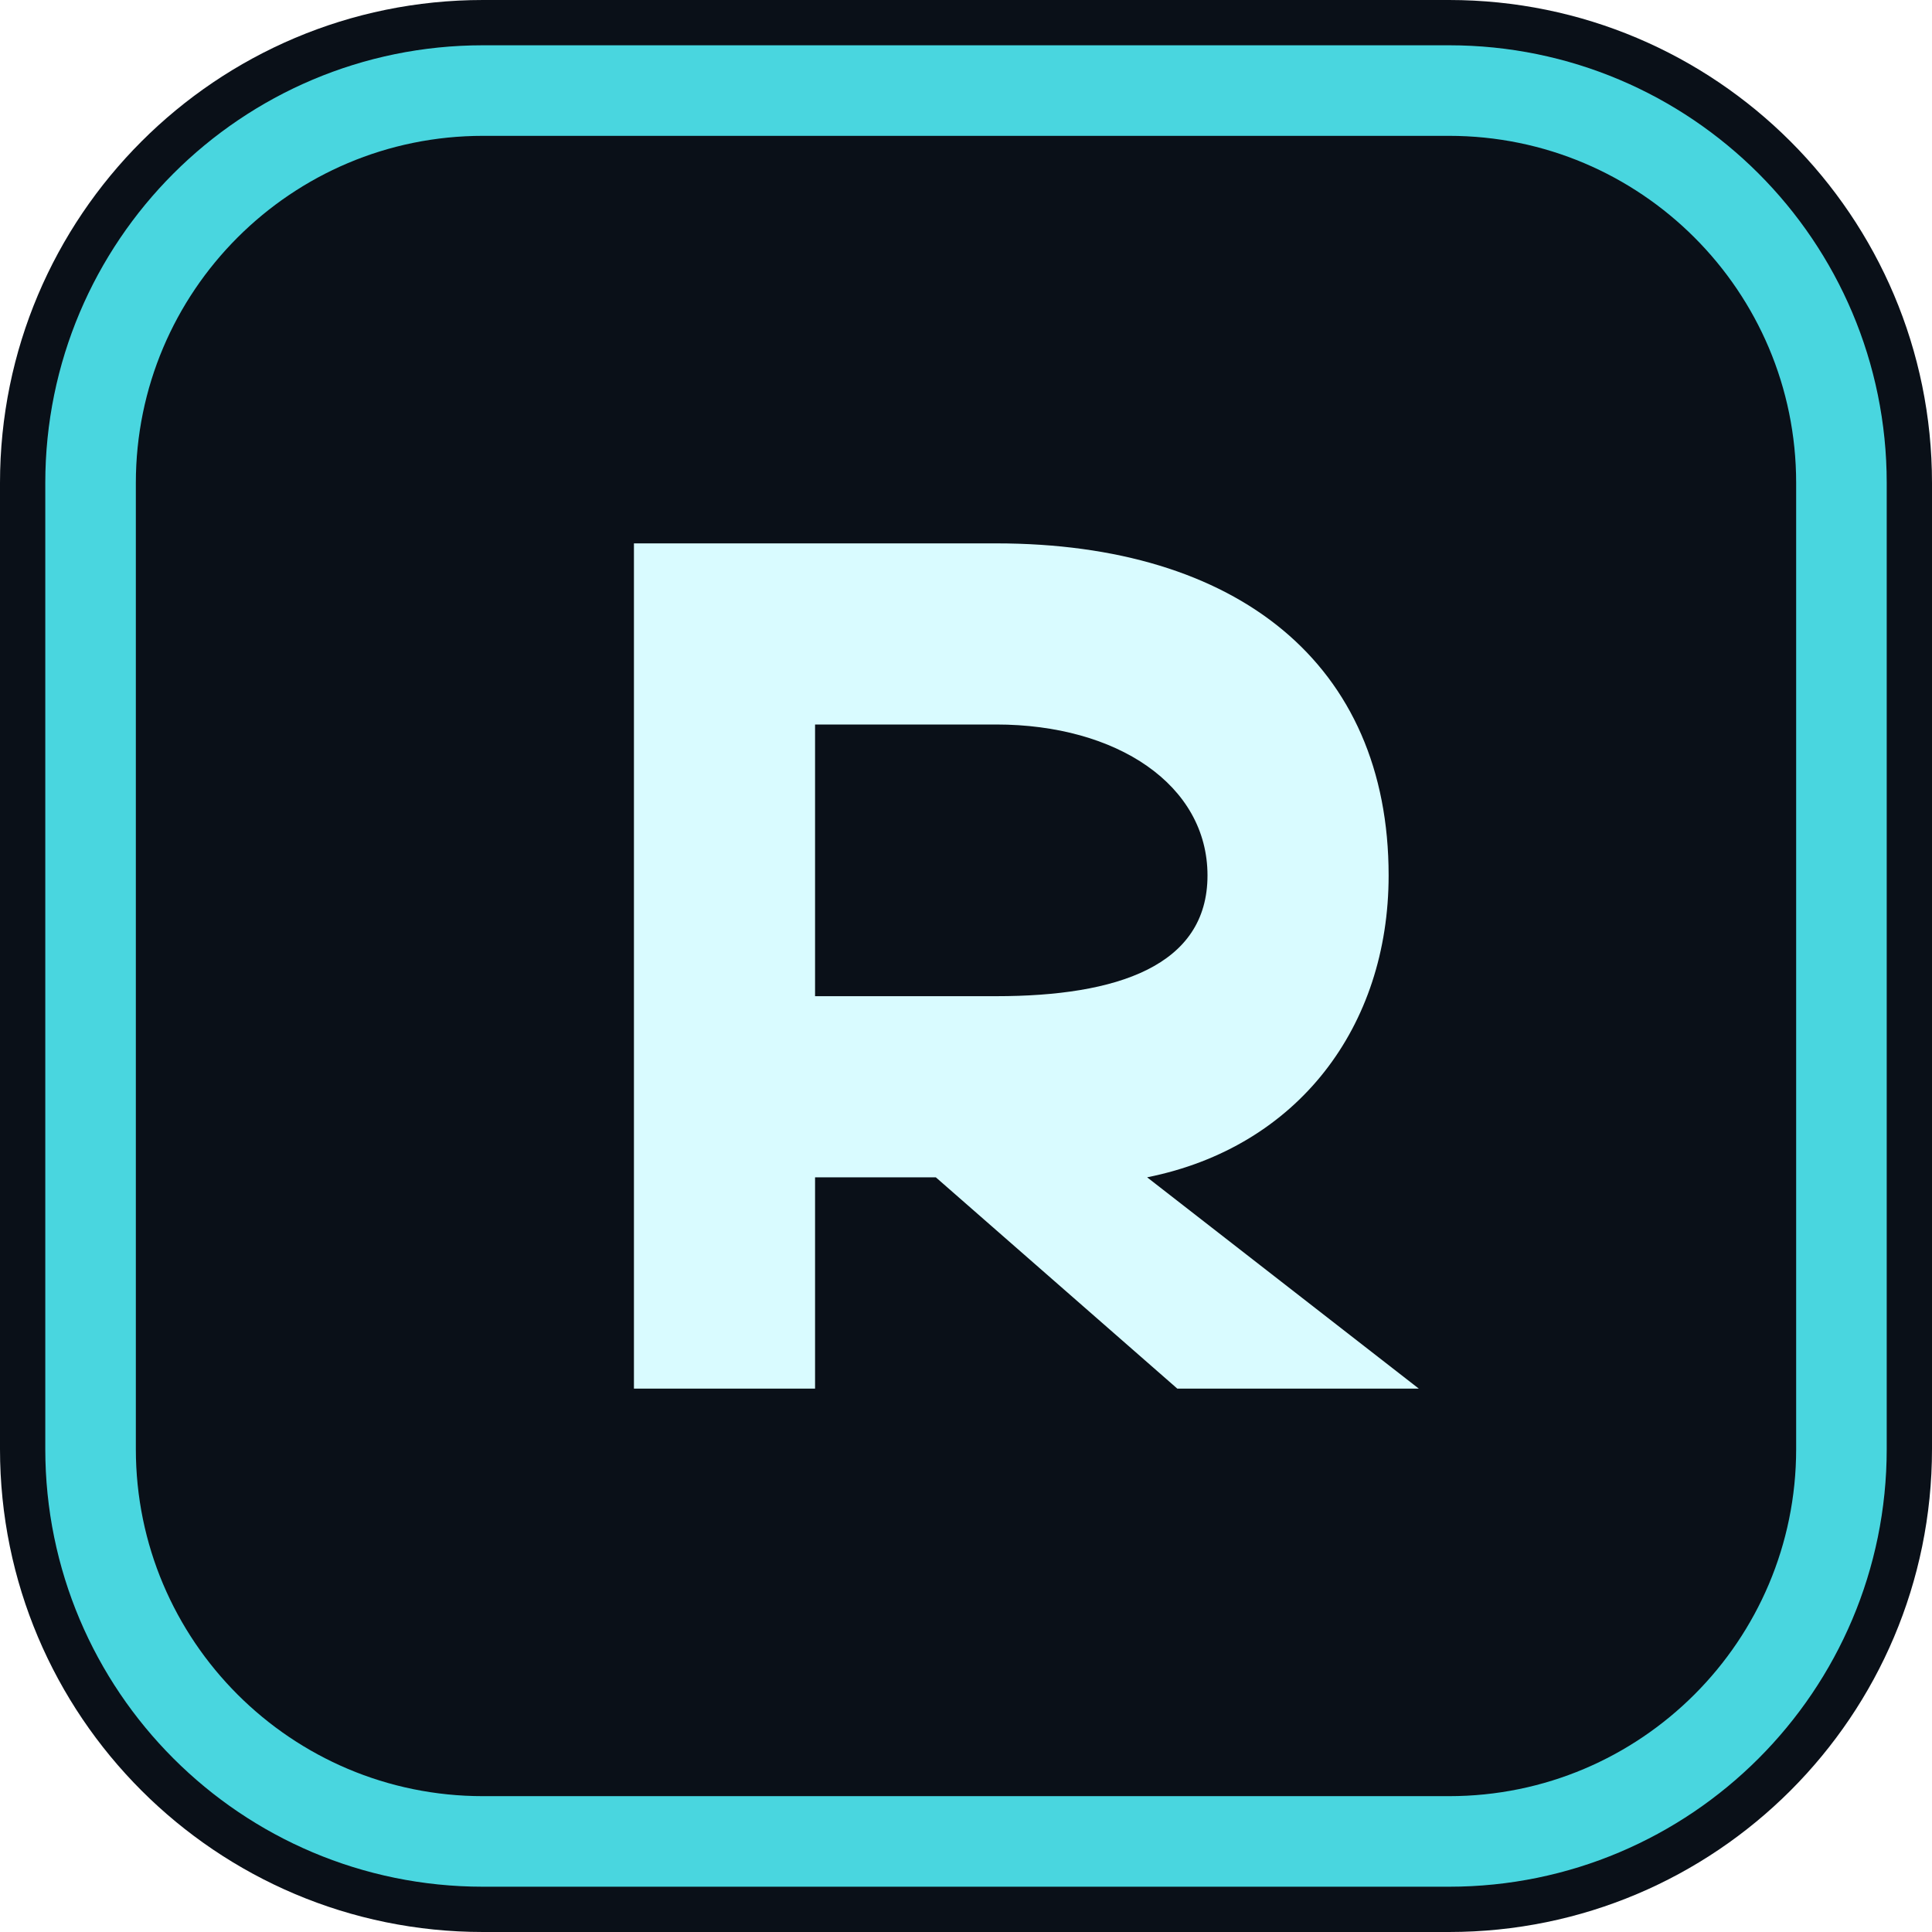
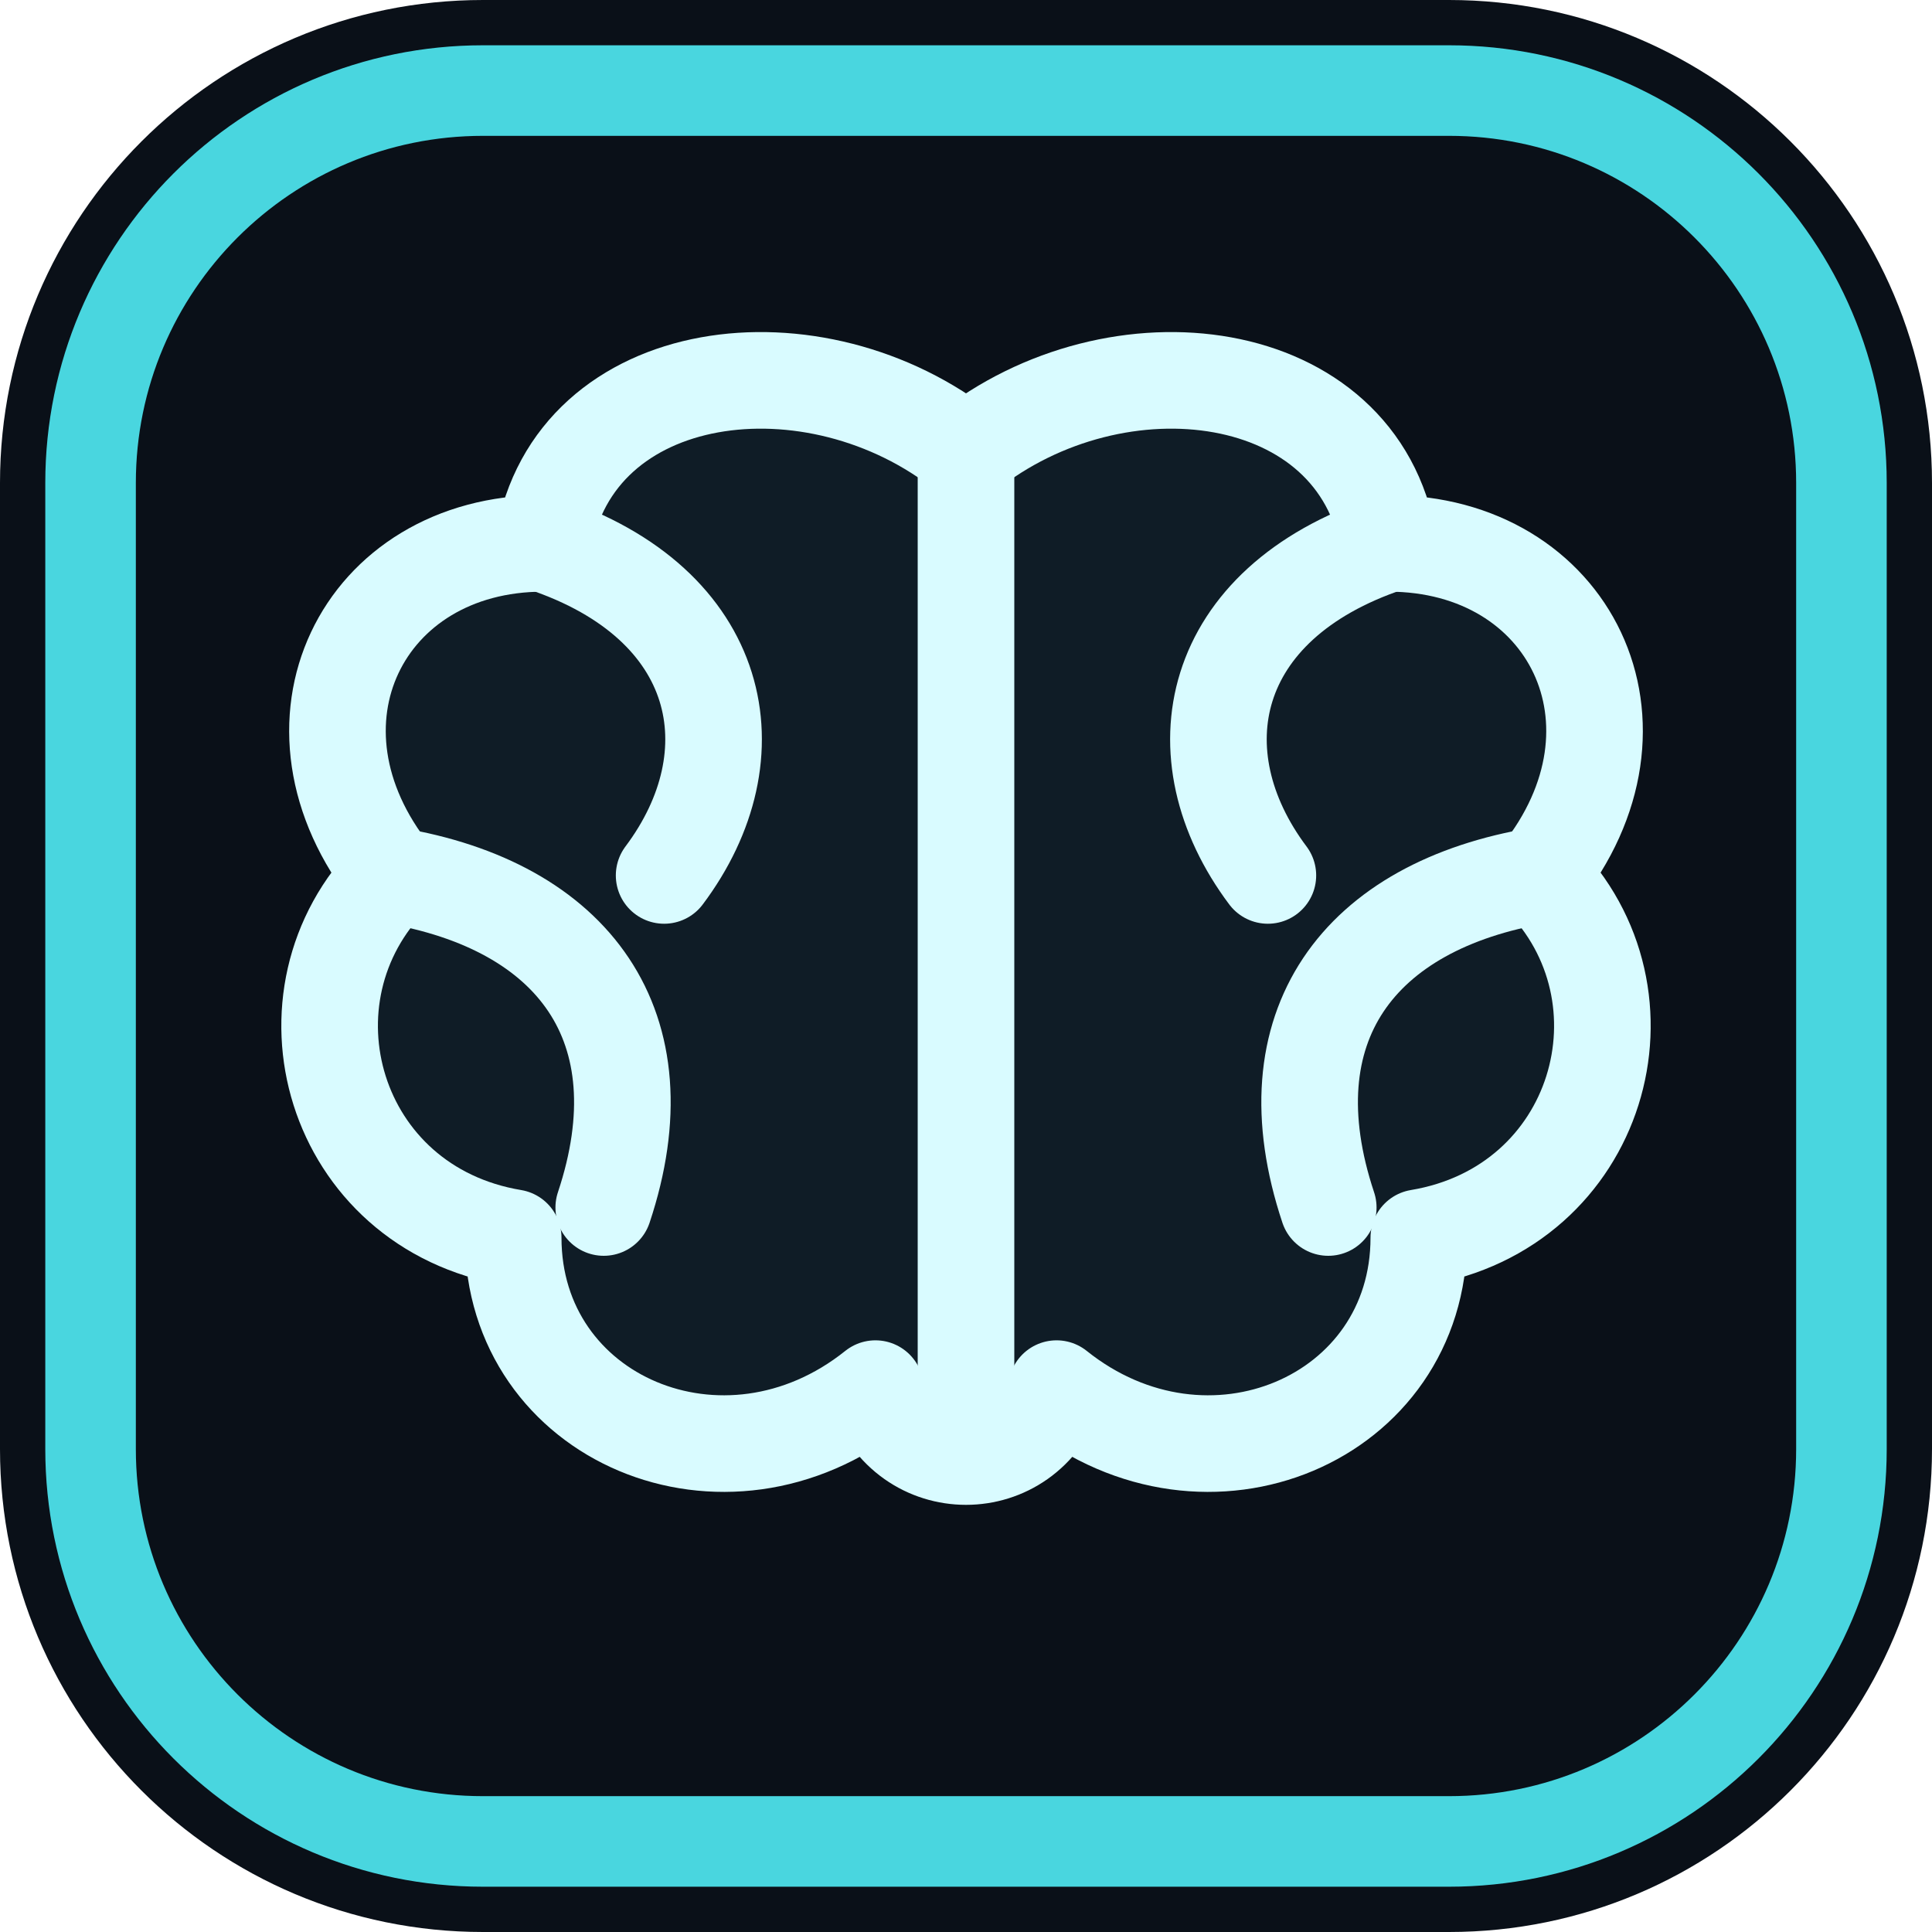
<svg xmlns="http://www.w3.org/2000/svg" viewBox="0 0 64 64">
  <rect width="64" height="64" rx="16" fill="#0a1018" />
  <rect x="3" y="3" width="58" height="58" rx="13" fill="none" stroke="#49d6df" stroke-width="3" />
-   <path d="M21 46V18h12c8 0 13 4 13 11 0 5-3 9-8 10l9 7h-8l-8-7h-4v7h-6Zm6-13h6c4 0 7-1 7-4s-3-5-7-5h-6v9Z" fill="#d9fbff" />
+   <g fill="none" stroke="#d9fbff" stroke-width="3.2" stroke-linecap="round" stroke-linejoin="round">
+     <path d="M32 15       C 27 11, 19 12, 18 18       C 12 18, 9 24, 13 29       C 9 33, 11 40, 17 41       C 17 47, 24 50, 29 46       C 30 49, 34 49, 35 46       C 40 50, 47 47, 47 41       C 53 40, 55 33, 51 29       C 55 24, 52 18, 46 18       C 45 12, 37 11, 32 15 Z" fill="#0f1c26" />
+     <path d="M32 15 V47" />
+     <path d="M18 18 C 24 20, 25 25, 22 29" />
+     <path d="M13 29 C 19 30, 22 34, 20 40" />
+     <path d="M46 18 C 40 20, 39 25, 42 29" />
+     <path d="M51 29 C 45 30, 42 34, 44 40" />
+   </g>
</svg>
